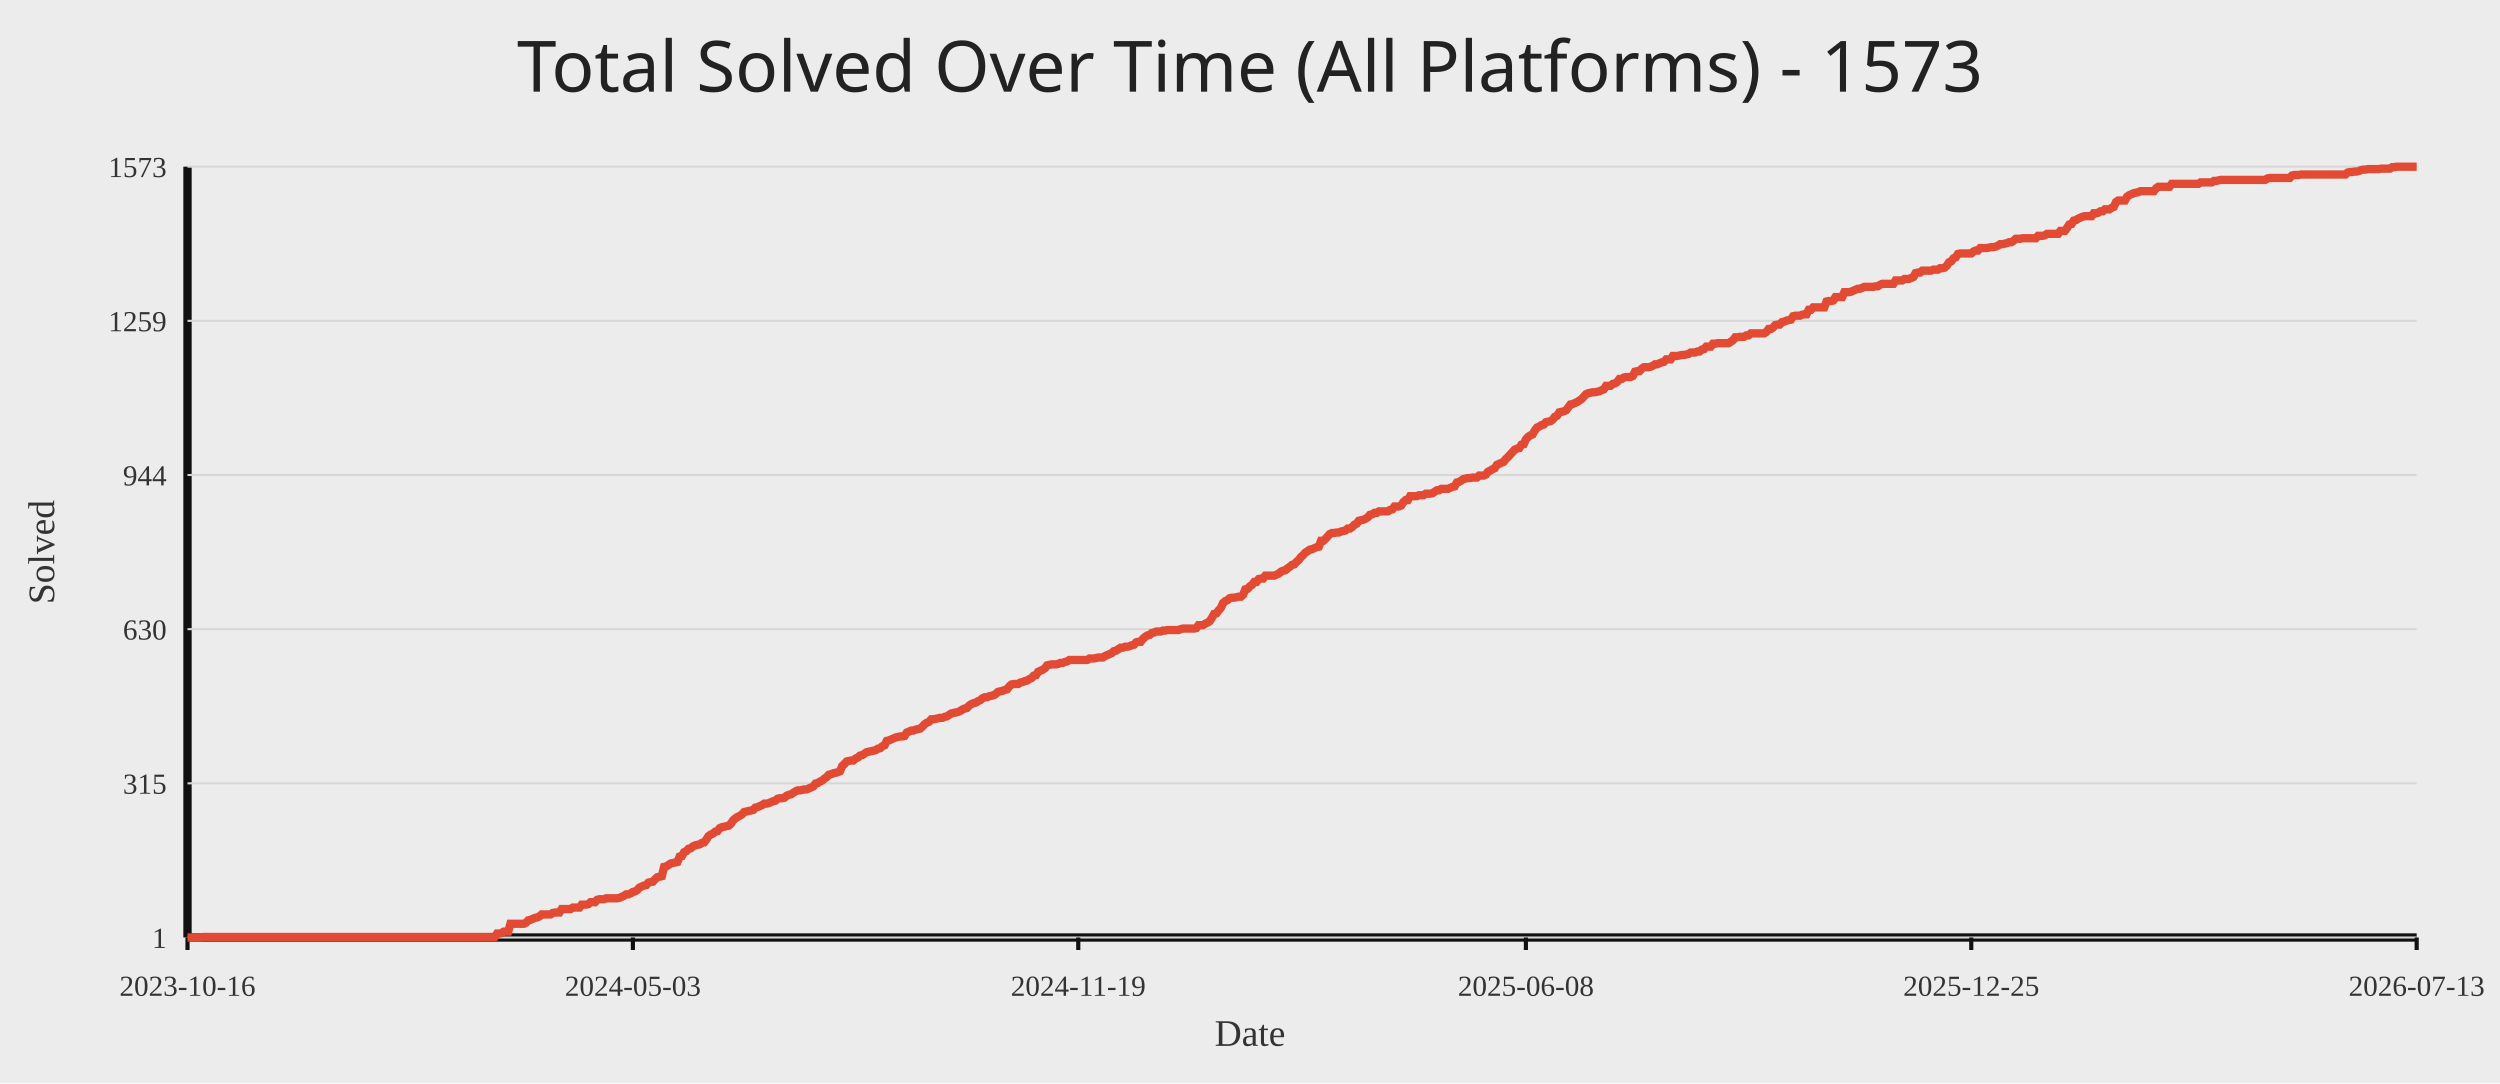
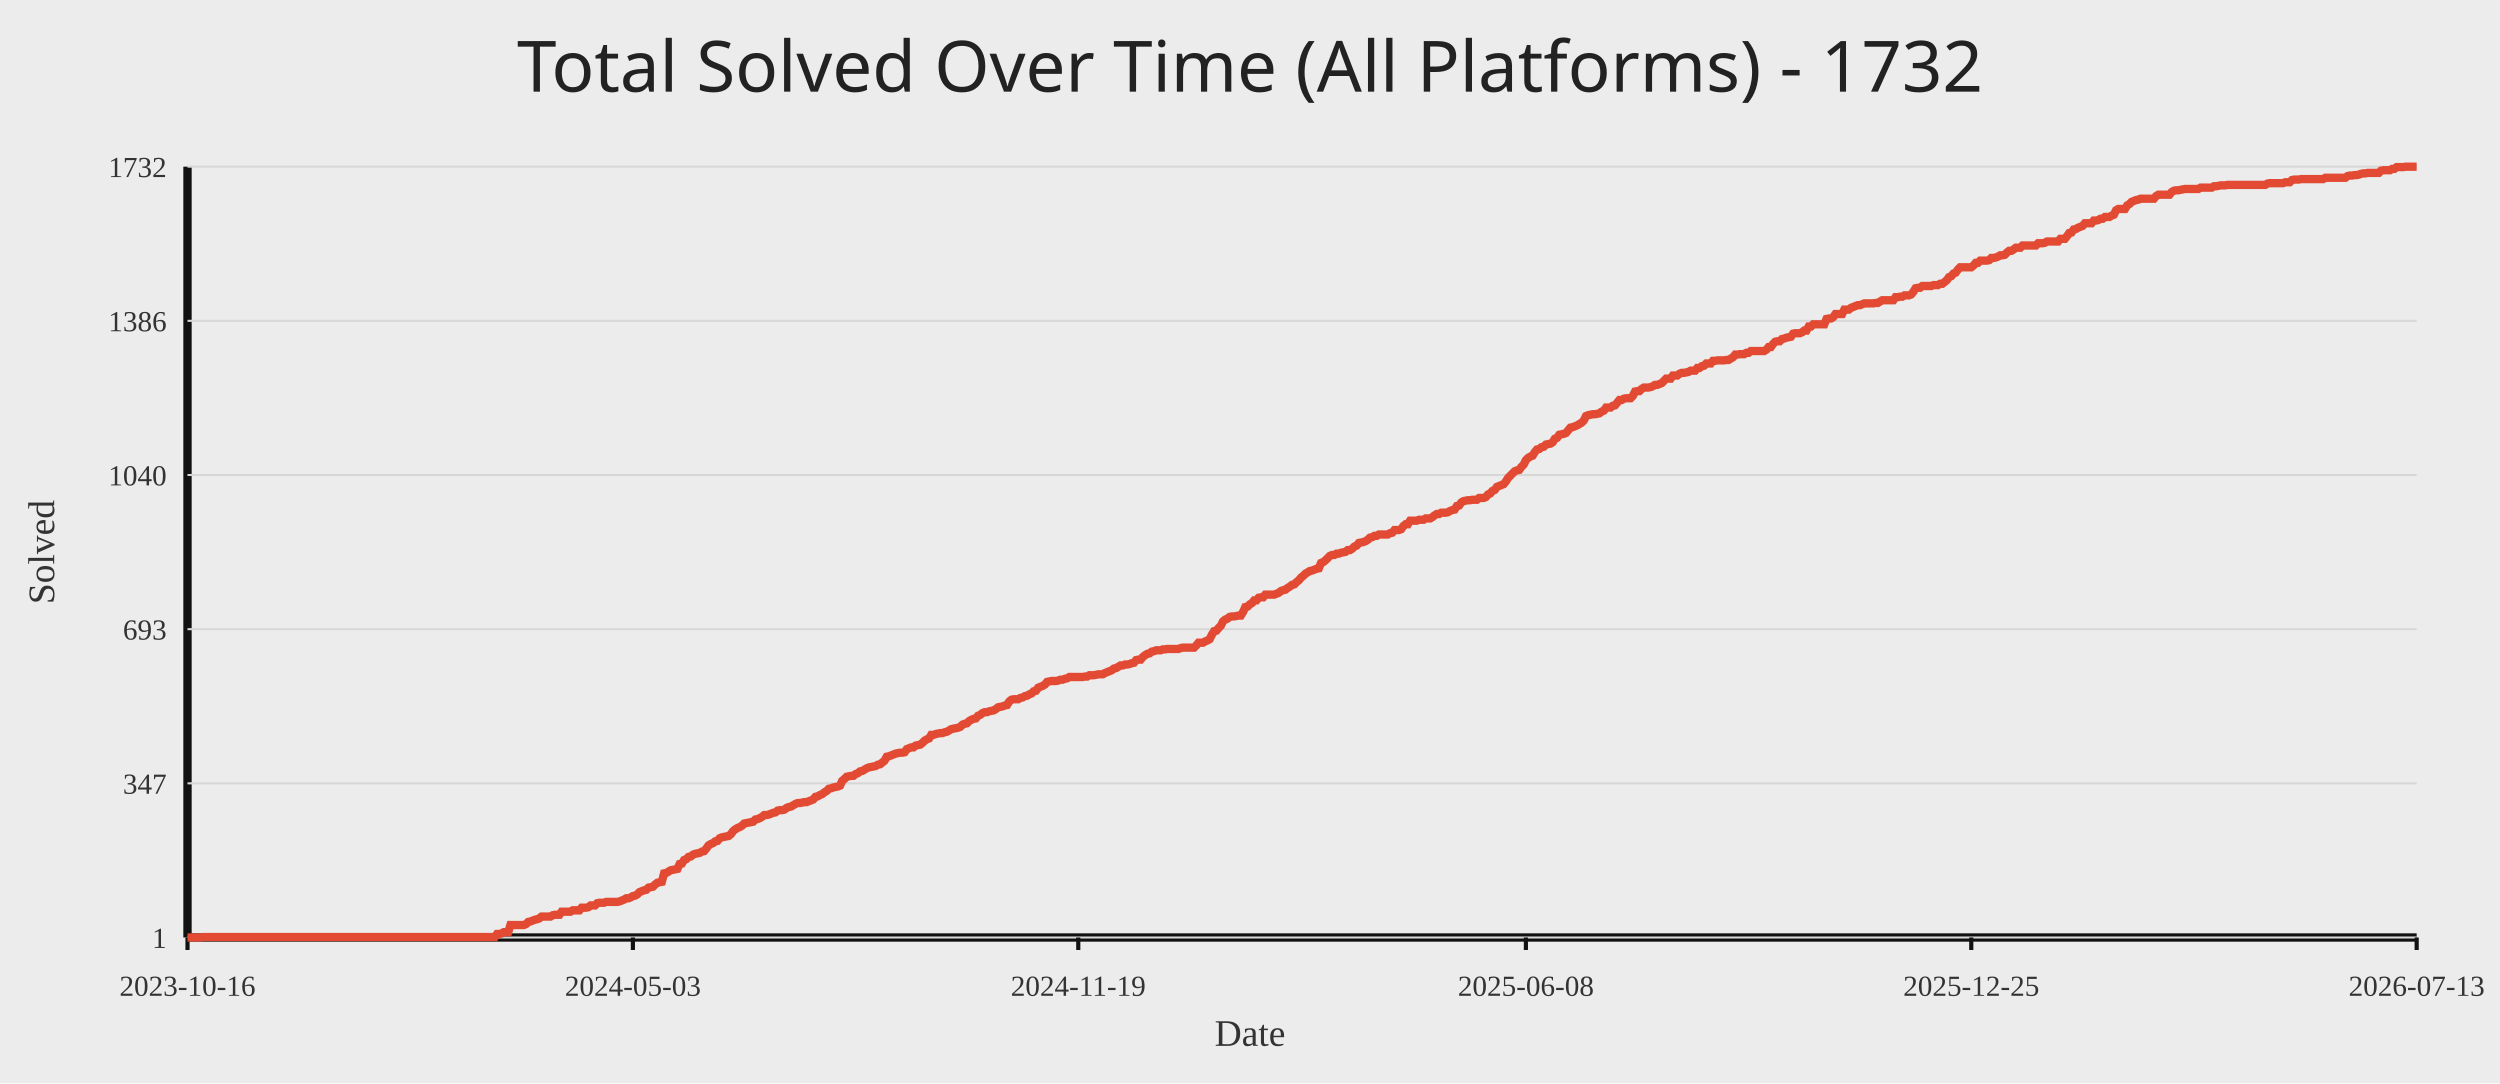
<svg xmlns="http://www.w3.org/2000/svg" width="1200" height="520">
  <rect width="100%" height="100%" fill="#ececec" />
-   <text x="50%" y="44" text-anchor="middle" fill="#222" font-size="34" font-family="Comic Sans MS, Segoe UI">Total Solved Over Time (All Platforms) - 1573</text>
+   <text x="50%" y="44" text-anchor="middle" fill="#222" font-size="34" font-family="Comic Sans MS, Segoe UI">Total Solved Over Time (All Platforms) - 1732</text>
  <line x1="90" y1="450" x2="1160" y2="450" stroke="#111" stroke-width="4" />
  <line x1="90" y1="80" x2="90" y2="450" stroke="#111" stroke-width="4" />
  <line x1="90" y1="450.00" x2="1160" y2="450.00" stroke="#d7d7d7" stroke-width="1" />
  <text x="80" y="455.00" text-anchor="end" fill="#333" font-size="14">1</text>
  <line x1="90" y1="376.00" x2="1160" y2="376.00" stroke="#d7d7d7" stroke-width="1" />
-   <text x="80" y="381.00" text-anchor="end" fill="#333" font-size="14">315</text>
+   <text x="80" y="381.00" text-anchor="end" fill="#333" font-size="14">347</text>
  <line x1="90" y1="302.00" x2="1160" y2="302.00" stroke="#d7d7d7" stroke-width="1" />
-   <text x="80" y="307.00" text-anchor="end" fill="#333" font-size="14">630</text>
+   <text x="80" y="307.00" text-anchor="end" fill="#333" font-size="14">693</text>
  <line x1="90" y1="228.00" x2="1160" y2="228.00" stroke="#d7d7d7" stroke-width="1" />
-   <text x="80" y="233.00" text-anchor="end" fill="#333" font-size="14">944</text>
+   <text x="80" y="233.00" text-anchor="end" fill="#333" font-size="14">1040</text>
  <line x1="90" y1="154.00" x2="1160" y2="154.00" stroke="#d7d7d7" stroke-width="1" />
-   <text x="80" y="159.00" text-anchor="end" fill="#333" font-size="14">1259</text>
+   <text x="80" y="159.00" text-anchor="end" fill="#333" font-size="14">1386</text>
  <line x1="90" y1="80.00" x2="1160" y2="80.00" stroke="#d7d7d7" stroke-width="1" />
-   <text x="80" y="85.00" text-anchor="end" fill="#333" font-size="14">1573</text>
+   <text x="80" y="85.00" text-anchor="end" fill="#333" font-size="14">1732</text>
  <line x1="90.00" y1="450" x2="90.00" y2="456" stroke="#111" stroke-width="2" />
  <text x="90.00" y="478" text-anchor="middle" fill="#333" font-size="14">2023-10-16</text>
  <line x1="303.79" y1="450" x2="303.79" y2="456" stroke="#111" stroke-width="2" />
  <text x="303.79" y="478" text-anchor="middle" fill="#333" font-size="14">2024-05-03</text>
  <line x1="517.57" y1="450" x2="517.57" y2="456" stroke="#111" stroke-width="2" />
  <text x="517.57" y="478" text-anchor="middle" fill="#333" font-size="14">2024-11-19</text>
  <line x1="732.43" y1="450" x2="732.43" y2="456" stroke="#111" stroke-width="2" />
  <text x="732.43" y="478" text-anchor="middle" fill="#333" font-size="14">2025-06-08</text>
  <line x1="946.21" y1="450" x2="946.21" y2="456" stroke="#111" stroke-width="2" />
  <text x="946.21" y="478" text-anchor="middle" fill="#333" font-size="14">2025-12-25</text>
  <line x1="1160.00" y1="450" x2="1160.00" y2="456" stroke="#111" stroke-width="2" />
  <text x="1160.00" y="478" text-anchor="middle" fill="#333" font-size="14">2026-07-13</text>
-   <polyline fill="none" stroke="#e24a33" stroke-width="4" points="90.00,450.00 91.07,450.00 92.14,450.00 93.21,450.00 94.28,450.00 95.34,450.00 96.41,450.00 97.48,449.76 98.55,449.76 99.62,449.76 100.69,449.76 101.76,449.76 102.83,449.76 103.90,449.76 104.97,449.76 106.03,449.76 107.10,449.76 108.17,449.76 109.24,449.76 110.31,449.76 111.38,449.76 112.45,449.76 113.52,449.76 114.59,449.76 115.65,449.76 116.72,449.76 117.79,449.76 118.86,449.76 119.93,449.76 121.00,449.76 122.07,449.76 123.14,449.76 124.21,449.76 125.27,449.76 126.34,449.76 127.41,449.76 128.48,449.76 129.55,449.76 130.62,449.76 131.69,449.76 132.76,449.76 133.83,449.76 134.90,449.76 135.96,449.76 137.03,449.76 138.10,449.76 139.17,449.76 140.24,449.76 141.31,449.76 142.38,449.76 143.45,449.76 144.52,449.76 145.58,449.76 146.65,449.76 147.72,449.76 148.79,449.76 149.86,449.76 150.93,449.76 152.00,449.76 153.07,449.76 154.14,449.76 155.20,449.76 156.27,449.76 157.34,449.76 158.41,449.76 159.48,449.76 160.55,449.76 161.62,449.76 162.69,449.76 163.76,449.76 164.83,449.76 165.89,449.76 166.96,449.76 168.03,449.76 169.10,449.76 170.17,449.76 171.24,449.76 172.31,449.76 173.38,449.76 174.45,449.76 175.51,449.76 176.58,449.76 177.65,449.76 178.72,449.76 179.79,449.76 180.86,449.76 181.93,449.76 183.00,449.76 184.07,449.76 185.13,449.76 186.20,449.76 187.27,449.76 188.34,449.76 189.41,449.76 190.48,449.76 191.55,449.76 192.62,449.76 193.69,449.76 194.76,449.76 195.82,449.76 196.89,449.76 197.96,449.76 199.03,449.76 200.10,449.76 201.17,449.76 202.24,449.76 203.31,449.76 204.38,449.76 205.44,449.76 206.51,449.76 207.58,449.76 208.65,449.76 209.72,449.76 210.79,449.76 211.86,449.76 212.93,449.76 214.00,449.76 215.06,449.76 216.13,449.76 217.20,449.76 218.27,449.76 219.34,449.76 220.41,449.76 221.48,449.76 222.55,449.76 223.62,449.76 224.69,449.76 225.75,449.76 226.82,449.76 227.89,449.76 228.96,449.76 230.03,449.76 231.10,449.76 232.17,449.76 233.24,449.76 234.31,449.76 235.37,449.76 236.44,449.76 237.51,449.76 238.58,448.12 239.65,448.12 240.72,447.88 241.79,447.18 242.86,447.18 243.93,447.18 245.00,443.41 246.06,443.41 247.13,443.41 248.20,443.41 249.27,443.41 250.34,443.41 251.41,443.41 252.48,442.94 253.55,441.76 254.62,441.53 255.68,441.06 256.75,440.59 257.82,440.35 258.89,439.88 259.96,438.94 261.03,438.94 262.10,438.94 263.17,438.94 264.24,438.94 265.30,438.23 266.37,438.00 267.44,438.00 268.51,438.00 269.58,436.35 270.65,436.35 271.72,436.35 272.79,436.35 273.86,436.35 274.93,435.64 275.99,435.64 277.06,435.64 278.13,435.64 279.20,434.23 280.27,434.23 281.34,434.23 282.41,433.99 283.48,433.05 284.55,433.05 285.61,433.05 286.68,431.88 287.75,431.64 288.82,431.64 289.89,431.64 290.96,431.17 292.03,431.17 293.10,431.17 294.17,431.17 295.23,431.17 296.30,431.17 297.37,430.94 298.44,430.46 299.51,429.99 300.58,429.29 301.65,429.29 302.72,428.82 303.79,428.11 304.86,427.88 305.92,427.17 306.99,425.99 308.06,425.52 309.13,425.05 310.20,424.82 311.27,423.64 312.34,423.40 313.41,423.17 314.48,421.99 315.54,421.05 316.61,420.81 317.68,420.58 318.75,416.11 319.82,415.87 320.89,415.17 321.96,414.46 323.03,414.22 324.10,413.99 325.16,413.75 326.23,411.16 327.30,410.93 328.37,409.05 329.44,408.58 330.51,407.40 331.58,407.16 332.65,406.22 333.72,405.75 334.79,405.52 335.85,405.28 336.92,404.57 337.99,404.34 339.06,402.93 340.13,401.28 341.20,400.57 342.27,400.10 343.34,399.16 344.41,398.92 345.47,397.51 346.54,397.04 347.61,396.81 348.68,396.57 349.75,396.34 350.82,395.39 351.89,393.75 352.96,392.81 354.03,392.10 355.09,391.63 356.16,390.92 357.23,389.75 358.30,389.51 359.37,389.27 360.44,389.04 361.51,388.80 362.58,387.63 363.65,387.39 364.72,386.92 365.78,386.45 366.85,385.74 367.92,385.74 368.99,385.51 370.06,385.04 371.13,384.57 372.20,384.33 373.27,383.39 374.34,383.16 375.40,383.16 376.47,382.92 377.54,381.98 378.61,381.51 379.68,381.27 380.75,380.57 381.82,379.86 382.89,379.39 383.96,379.39 385.02,379.15 386.09,378.92 387.16,378.92 388.23,378.45 389.30,377.98 390.37,377.51 391.44,376.09 392.51,375.86 393.58,375.15 394.65,374.68 395.71,373.74 396.78,373.03 397.85,371.86 398.92,371.62 399.99,371.15 401.06,370.92 402.13,370.68 403.20,370.21 404.27,367.62 405.33,366.68 406.40,365.50 407.47,365.27 408.54,365.03 409.61,365.03 410.68,364.09 411.75,363.62 412.82,362.68 413.89,362.44 414.96,361.74 416.02,361.03 417.09,360.80 418.16,360.56 419.23,360.32 420.30,360.09 421.37,359.38 422.44,359.15 423.51,358.21 424.58,357.74 425.64,355.62 426.71,355.38 427.78,354.91 428.85,354.44 429.92,353.97 430.99,353.73 432.06,353.50 433.13,353.50 434.20,353.26 435.26,351.62 436.33,351.15 437.40,350.67 438.47,350.67 439.54,350.20 440.61,349.97 441.68,349.73 442.75,348.79 443.82,347.61 444.89,346.91 445.95,346.44 447.02,345.26 448.09,345.26 449.16,345.03 450.23,344.79 451.30,344.55 452.37,344.55 453.44,344.08 454.51,343.85 455.57,343.14 456.64,342.44 457.71,342.20 458.78,341.97 459.85,341.73 460.92,341.26 461.99,340.55 463.06,340.08 464.13,339.85 465.19,338.67 466.26,337.96 467.33,337.49 468.40,337.26 469.47,336.55 470.54,336.08 471.61,335.14 472.68,334.67 473.75,334.67 474.82,334.20 475.88,333.96 476.95,333.73 478.02,333.02 479.09,332.08 480.16,331.84 481.23,331.61 482.30,331.14 483.37,330.90 484.44,329.49 485.50,328.55 486.57,328.31 487.64,328.31 488.71,328.31 489.78,327.61 490.85,327.37 491.92,326.90 492.99,326.67 494.06,325.96 495.12,325.49 496.19,324.31 497.26,324.08 498.33,322.43 499.40,321.96 500.47,321.49 501.54,320.78 502.61,319.37 503.68,319.13 504.75,318.90 505.81,318.90 506.88,318.90 507.95,318.66 509.02,318.19 510.09,318.19 511.16,317.72 512.23,317.49 513.30,316.78 514.37,316.78 515.43,316.78 516.50,316.78 517.57,316.78 518.64,316.78 519.71,316.78 520.78,316.78 521.85,316.78 522.92,316.08 523.99,316.08 525.05,316.08 526.12,315.84 527.19,315.60 528.26,315.60 529.33,315.60 530.40,314.90 531.47,314.43 532.54,313.96 533.61,313.49 534.68,312.54 535.74,312.31 536.81,311.60 537.88,310.90 538.95,310.90 540.02,310.43 541.09,310.43 542.16,310.19 543.23,309.72 544.30,309.48 545.36,308.31 546.43,308.07 547.50,308.07 548.57,306.66 549.64,305.72 550.71,305.01 551.78,304.78 552.85,303.84 553.92,303.60 554.99,303.13 556.05,303.13 557.12,303.13 558.19,302.66 559.26,302.66 560.33,302.42 561.40,302.42 562.47,302.42 563.54,302.42 564.61,302.42 565.67,302.42 566.74,301.95 567.81,301.72 568.88,301.72 569.95,301.72 571.02,301.72 572.09,301.72 573.16,301.72 574.23,301.48 575.29,300.07 576.36,300.07 577.43,300.07 578.50,299.36 579.57,298.89 580.64,298.19 581.71,296.54 582.78,294.66 583.85,294.42 584.92,293.01 585.98,291.83 587.05,289.48 588.12,288.54 589.19,288.07 590.26,287.12 591.33,286.89 592.40,286.89 593.47,286.65 594.54,286.42 595.60,286.42 596.67,285.48 597.74,282.89 598.81,282.65 599.88,281.48 600.95,280.77 602.02,279.36 603.09,279.36 604.16,277.95 605.22,277.71 606.29,277.71 607.36,276.30 608.43,276.30 609.50,276.30 610.57,276.30 611.64,276.30 612.71,275.83 613.78,275.36 614.85,274.41 615.91,273.94 616.98,273.71 618.05,272.77 619.12,272.06 620.19,271.12 621.26,270.88 622.33,269.71 623.40,268.77 624.47,267.35 625.53,266.41 626.60,265.24 627.67,264.53 628.74,263.82 629.81,263.59 630.88,263.12 631.95,262.65 633.02,262.41 634.09,259.59 635.15,259.59 636.22,258.65 637.29,257.47 638.36,256.29 639.43,255.82 640.50,255.82 641.57,255.59 642.64,255.59 643.71,255.11 644.78,254.88 645.84,254.64 646.91,253.70 647.98,253.70 649.05,253.00 650.12,251.82 651.19,251.35 652.26,249.94 653.33,249.70 654.40,249.47 655.46,248.99 656.53,248.29 657.60,247.11 658.67,246.88 659.74,246.17 660.81,246.17 661.88,245.46 662.95,245.46 664.02,245.46 665.08,245.46 666.15,245.46 667.22,244.76 668.29,244.52 669.36,243.11 670.43,243.11 671.50,243.11 672.57,242.64 673.64,240.99 674.71,240.05 675.77,240.05 676.84,238.17 677.91,238.17 678.98,238.17 680.05,238.17 681.12,237.70 682.19,237.70 683.26,237.70 684.33,236.99 685.39,236.99 686.46,236.99 687.53,236.76 688.60,236.05 689.67,235.34 690.74,235.34 691.81,234.64 692.88,234.64 693.95,234.64 695.01,234.64 696.08,234.17 697.15,233.70 698.22,233.46 699.29,231.58 700.36,231.34 701.43,230.64 702.50,229.93 703.57,229.69 704.64,229.46 705.70,229.46 706.77,229.22 707.84,229.22 708.91,229.22 709.98,228.28 711.05,228.28 712.12,228.28 713.19,227.81 714.26,226.40 715.32,225.93 716.39,225.22 717.46,224.75 718.53,223.10 719.60,222.63 720.67,222.16 721.74,221.69 722.81,220.28 723.88,219.34 724.95,218.16 726.01,216.98 727.08,215.81 728.15,215.34 729.22,215.10 730.29,213.45 731.36,213.22 732.43,210.87 733.50,209.69 734.57,208.98 735.63,208.51 736.70,206.63 737.77,205.22 738.84,204.75 739.91,204.04 740.98,203.80 742.05,202.63 743.12,202.39 744.19,202.16 745.25,201.45 746.32,200.04 747.39,199.57 748.46,197.92 749.53,197.68 750.60,197.45 751.67,196.98 752.74,195.57 753.81,194.15 754.88,193.92 755.94,193.45 757.01,192.98 758.08,192.27 759.15,191.56 760.22,190.39 761.29,189.21 762.36,188.74 763.43,188.51 764.50,188.27 765.56,188.27 766.63,188.03 767.70,187.80 768.77,187.33 769.84,186.86 770.91,185.21 771.98,185.21 773.05,185.21 774.12,184.27 775.18,184.03 776.25,183.33 777.32,181.91 778.39,181.91 779.46,181.21 780.53,180.97 781.60,180.97 782.67,180.97 783.74,180.50 784.81,178.38 785.87,178.15 786.94,178.15 788.01,176.97 789.08,176.27 790.15,176.27 791.22,176.27 792.29,176.03 793.36,175.56 794.43,174.85 795.49,174.85 796.56,174.38 797.63,173.91 798.70,173.68 799.77,172.50 800.84,172.50 801.91,172.50 802.98,170.85 804.05,170.85 805.11,170.85 806.18,170.62 807.25,170.38 808.32,170.38 809.39,170.15 810.46,169.91 811.53,169.20 812.60,169.20 813.67,169.20 814.74,168.73 815.80,168.73 816.87,167.79 817.94,167.56 819.01,166.38 820.08,166.38 821.15,166.38 822.22,164.97 823.29,164.97 824.36,164.73 825.42,164.73 826.49,164.73 827.56,164.73 828.63,164.73 829.70,164.73 830.77,164.03 831.84,163.32 832.91,161.91 833.98,161.91 835.04,161.67 836.11,161.67 837.18,161.67 838.25,160.97 839.32,160.97 840.39,160.03 841.46,160.03 842.53,160.03 843.60,160.03 844.67,160.03 845.73,160.03 846.80,160.03 847.87,159.32 848.94,157.91 850.01,157.91 851.08,157.20 852.15,156.02 853.22,155.79 854.29,155.79 855.35,154.61 856.42,154.38 857.49,153.91 858.56,153.67 859.63,153.44 860.70,151.79 861.77,151.55 862.84,151.55 863.91,151.55 864.98,151.08 866.04,150.85 867.11,150.85 868.18,148.73 869.25,148.73 870.32,147.55 871.39,147.55 872.46,147.55 873.53,147.55 874.60,147.55 875.66,147.55 876.73,144.73 877.80,144.49 878.87,144.49 879.94,144.26 881.01,142.61 882.08,142.61 883.15,142.61 884.22,142.61 885.28,140.25 886.35,140.25 887.42,140.25 888.49,140.02 889.56,139.55 890.63,139.08 891.70,138.61 892.77,138.61 893.84,138.14 894.91,137.67 895.97,137.67 897.04,137.67 898.11,137.67 899.18,137.67 900.25,137.43 901.32,137.43 902.39,136.72 903.46,136.25 904.53,136.25 905.59,136.25 906.66,136.25 907.73,136.25 908.80,136.25 909.87,134.61 910.94,134.61 912.01,134.61 913.08,134.61 914.15,133.90 915.21,133.90 916.28,133.90 917.35,133.43 918.42,132.96 919.49,131.08 920.56,130.84 921.63,130.84 922.70,129.90 923.77,129.90 924.84,129.90 925.90,129.90 926.97,129.90 928.04,129.43 929.11,129.43 930.18,129.43 931.25,128.72 932.32,128.72 933.39,128.49 934.46,127.54 935.52,125.90 936.59,125.43 937.66,124.01 938.73,123.54 939.80,121.90 940.87,121.66 941.94,121.66 943.01,121.66 944.08,121.66 945.14,121.66 946.21,121.66 947.28,120.72 948.35,120.25 949.42,120.25 950.49,119.07 951.56,119.07 952.63,119.07 953.70,119.07 954.77,118.84 955.83,118.60 956.90,118.60 957.97,118.37 959.04,117.89 960.11,117.19 961.18,117.19 962.25,116.95 963.32,116.72 964.39,116.25 965.45,116.25 966.52,115.54 967.59,114.60 968.66,114.60 969.73,114.60 970.80,114.36 971.87,114.36 972.94,114.36 974.01,114.36 975.07,114.36 976.14,114.36 977.21,114.36 978.28,113.19 979.35,113.19 980.42,113.19 981.49,112.95 982.56,112.25 983.63,112.25 984.70,112.25 985.76,112.25 986.83,112.25 987.90,112.25 988.97,110.83 990.04,110.83 991.11,110.83 992.18,109.42 993.25,107.77 994.32,107.54 995.38,105.89 996.45,105.66 997.52,104.95 998.59,104.48 999.66,104.01 1000.73,103.77 1001.80,103.77 1002.87,103.77 1003.94,103.77 1005.00,102.36 1006.07,102.36 1007.14,102.12 1008.21,101.42 1009.28,101.42 1010.35,100.48 1011.42,100.48 1012.49,100.48 1013.56,99.77 1014.63,99.30 1015.69,96.95 1016.76,96.24 1017.83,96.24 1018.90,96.24 1019.97,96.24 1021.04,94.36 1022.11,93.65 1023.18,93.18 1024.25,92.71 1025.31,92.47 1026.38,92.24 1027.45,91.77 1028.52,91.77 1029.59,91.77 1030.66,91.77 1031.73,91.77 1032.80,91.77 1033.87,91.77 1034.94,90.36 1036.00,89.65 1037.07,89.65 1038.14,89.65 1039.21,89.65 1040.28,89.65 1041.35,89.65 1042.42,88.24 1043.49,88.24 1044.56,88.24 1045.62,88.24 1046.69,88.24 1047.76,88.24 1048.83,88.24 1049.90,88.24 1050.97,88.24 1052.04,88.24 1053.11,88.24 1054.18,88.24 1055.24,88.24 1056.31,87.53 1057.38,87.53 1058.45,87.53 1059.52,87.53 1060.59,87.53 1061.66,87.53 1062.73,86.83 1063.80,86.83 1064.87,86.59 1065.93,86.35 1067.00,86.35 1068.07,86.35 1069.14,86.35 1070.21,86.35 1071.28,86.35 1072.35,86.35 1073.42,86.35 1074.49,86.35 1075.55,86.35 1076.62,86.35 1077.69,86.35 1078.76,86.35 1079.83,86.35 1080.90,86.35 1081.97,86.35 1083.04,86.35 1084.11,86.35 1085.17,86.35 1086.24,86.35 1087.31,86.35 1088.38,85.65 1089.45,85.41 1090.52,85.41 1091.59,85.41 1092.66,85.41 1093.73,85.41 1094.80,85.41 1095.86,85.41 1096.93,85.41 1098.00,85.41 1099.07,85.41 1100.14,84.24 1101.21,84.00 1102.28,84.00 1103.35,84.00 1104.42,83.77 1105.48,83.77 1106.55,83.77 1107.62,83.77 1108.69,83.77 1109.76,83.77 1110.83,83.77 1111.90,83.77 1112.97,83.77 1114.04,83.77 1115.10,83.77 1116.17,83.77 1117.24,83.77 1118.31,83.77 1119.38,83.77 1120.45,83.77 1121.52,83.77 1122.59,83.77 1123.66,83.77 1124.73,83.77 1125.79,83.77 1126.86,82.82 1127.93,82.59 1129.00,82.59 1130.07,82.35 1131.14,82.35 1132.21,82.12 1133.28,81.65 1134.35,81.41 1135.41,81.41 1136.48,81.18 1137.55,81.18 1138.62,81.18 1139.69,81.18 1140.76,81.18 1141.83,81.18 1142.90,80.94 1143.97,80.94 1145.03,80.94 1146.10,80.94 1147.17,80.94 1148.24,80.24 1149.31,80.24 1150.38,80.00 1151.45,80.00 1152.52,80.00 1153.59,80.00 1154.66,80.00 1155.72,80.00 1156.79,80.00 1157.86,80.00 1158.93,80.00 1160.00,80.00" />
+   <polyline fill="none" stroke="#e24a33" stroke-width="4" points="90.00,450.00 91.07,450.00 92.14,450.00 93.21,450.00 94.28,450.00 95.34,450.00 96.41,450.00 97.48,449.79 98.55,449.79 99.62,449.79 100.69,449.79 101.76,449.79 102.83,449.79 103.90,449.79 104.97,449.79 106.03,449.79 107.10,449.79 108.17,449.79 109.24,449.79 110.31,449.79 111.38,449.79 112.45,449.79 113.52,449.79 114.59,449.79 115.65,449.79 116.72,449.79 117.79,449.79 118.86,449.79 119.93,449.79 121.00,449.79 122.07,449.79 123.14,449.79 124.21,449.79 125.27,449.79 126.34,449.79 127.41,449.79 128.48,449.79 129.55,449.79 130.62,449.79 131.69,449.79 132.76,449.79 133.83,449.79 134.90,449.79 135.96,449.79 137.03,449.79 138.10,449.79 139.17,449.79 140.24,449.79 141.31,449.79 142.38,449.79 143.45,449.79 144.52,449.79 145.58,449.79 146.65,449.79 147.72,449.79 148.79,449.79 149.86,449.79 150.93,449.79 152.00,449.79 153.07,449.79 154.14,449.79 155.20,449.79 156.27,449.79 157.34,449.79 158.41,449.79 159.48,449.79 160.55,449.79 161.62,449.79 162.69,449.79 163.76,449.79 164.83,449.79 165.89,449.79 166.96,449.79 168.03,449.79 169.10,449.79 170.17,449.79 171.24,449.79 172.31,449.79 173.38,449.79 174.45,449.79 175.51,449.79 176.58,449.79 177.65,449.79 178.72,449.79 179.79,449.79 180.86,449.79 181.93,449.79 183.00,449.79 184.07,449.79 185.13,449.79 186.20,449.79 187.27,449.79 188.34,449.79 189.41,449.79 190.48,449.79 191.55,449.79 192.62,449.79 193.69,449.79 194.76,449.79 195.82,449.79 196.89,449.79 197.96,449.79 199.03,449.79 200.10,449.79 201.17,449.79 202.24,449.79 203.31,449.79 204.38,449.79 205.44,449.79 206.51,449.79 207.58,449.79 208.65,449.79 209.72,449.79 210.79,449.79 211.86,449.79 212.93,449.79 214.00,449.79 215.06,449.79 216.13,449.79 217.20,449.79 218.27,449.79 219.34,449.79 220.41,449.79 221.48,449.79 222.55,449.79 223.62,449.79 224.69,449.79 225.75,449.79 226.82,449.79 227.89,449.79 228.96,449.79 230.03,449.79 231.10,449.79 232.17,449.79 233.24,449.79 234.31,449.79 235.37,449.79 236.44,449.79 237.51,449.79 238.58,448.29 239.65,448.29 240.72,448.08 241.79,447.44 242.86,447.44 243.93,447.44 245.00,444.02 246.06,444.02 247.13,444.02 248.20,444.02 249.27,444.02 250.34,444.02 251.41,444.02 252.48,443.59 253.55,442.52 254.62,442.31 255.68,441.88 256.75,441.45 257.82,441.24 258.89,440.81 259.96,439.95 261.03,439.95 262.10,439.95 263.17,439.95 264.24,439.95 265.30,439.31 266.37,439.10 267.44,439.10 268.51,439.10 269.58,437.60 270.65,437.60 271.72,437.60 272.79,437.60 273.86,437.60 274.93,436.96 275.99,436.96 277.06,436.96 278.13,436.96 279.20,435.68 280.27,435.68 281.34,435.68 282.41,435.47 283.48,434.61 284.55,434.61 285.61,434.61 286.68,433.54 287.75,433.33 288.82,433.33 289.89,433.33 290.96,432.90 292.03,432.90 293.10,432.90 294.17,432.90 295.23,432.90 296.30,432.90 297.37,432.69 298.44,432.26 299.51,431.83 300.58,431.19 301.65,431.19 302.72,430.76 303.79,430.12 304.86,429.91 305.92,429.27 306.99,428.20 308.06,427.77 309.13,427.34 310.20,427.13 311.27,426.06 312.34,425.85 313.41,425.63 314.48,424.56 315.54,423.71 316.61,423.50 317.68,423.28 318.75,419.22 319.82,419.01 320.89,418.37 321.96,417.72 323.03,417.51 324.10,417.30 325.16,417.08 326.23,414.73 327.30,414.52 328.37,412.81 329.44,412.38 330.51,411.31 331.58,411.10 332.65,410.24 333.72,409.82 334.79,409.60 335.85,409.39 336.92,408.75 337.99,408.53 339.06,407.25 340.13,405.75 341.20,405.11 342.27,404.69 343.34,403.83 344.41,403.62 345.47,402.33 346.54,401.91 347.61,401.69 348.68,401.48 349.75,401.27 350.82,400.41 351.89,398.91 352.96,398.06 354.03,397.42 355.09,396.99 356.16,396.35 357.23,395.28 358.30,395.07 359.37,394.85 360.44,394.64 361.51,394.43 362.58,393.36 363.65,393.14 364.72,392.72 365.78,392.07 366.85,391.22 367.92,391.22 368.99,391.01 370.06,390.58 371.13,390.15 372.20,389.94 373.27,389.08 374.34,388.87 375.40,388.87 376.47,388.65 377.54,387.80 378.61,387.37 379.68,387.16 380.75,386.52 381.82,385.88 382.89,385.45 383.96,385.45 385.02,385.23 386.09,385.02 387.16,385.02 388.23,384.59 389.30,384.17 390.37,383.74 391.44,382.46 392.51,382.24 393.58,381.60 394.65,381.17 395.71,380.32 396.78,379.68 397.85,378.61 398.92,378.39 399.99,377.97 401.06,377.75 402.13,377.54 403.20,377.11 404.27,374.76 405.33,373.91 406.40,372.84 407.47,372.62 408.54,372.41 409.61,372.41 410.68,371.55 411.75,371.13 412.82,370.27 413.89,370.06 414.96,369.42 416.02,368.78 417.09,368.35 418.16,368.13 419.23,367.92 420.30,367.71 421.37,367.07 422.44,366.85 423.51,366.00 424.58,365.14 425.64,363.22 426.71,363.00 427.78,362.58 428.85,362.15 429.92,361.72 430.99,361.51 432.06,361.29 433.13,361.29 434.20,361.08 435.26,359.58 436.33,359.16 437.40,358.73 438.47,358.73 439.54,357.87 440.61,357.66 441.68,357.45 442.75,356.59 443.82,355.52 444.89,354.88 445.95,354.45 447.02,352.74 448.09,352.74 449.16,352.32 450.23,352.10 451.30,351.89 452.37,351.89 453.44,351.46 454.51,351.25 455.57,350.61 456.64,349.97 457.71,349.75 458.78,349.54 459.85,349.32 460.92,348.90 461.99,347.83 463.06,347.40 464.13,347.19 465.19,346.12 466.26,345.48 467.33,345.05 468.40,344.84 469.47,343.55 470.54,343.13 471.61,342.27 472.68,341.84 473.75,341.84 474.82,341.42 475.88,341.20 476.95,340.99 478.02,340.35 479.09,339.49 480.16,339.28 481.23,339.06 482.30,338.64 483.37,338.42 484.44,336.71 485.50,335.86 486.57,335.64 487.64,335.64 488.71,335.64 489.78,335.00 490.85,334.79 491.92,334.15 492.99,333.93 494.06,333.29 495.12,332.87 496.19,331.80 497.26,331.58 498.33,330.09 499.40,329.66 500.47,329.23 501.54,328.59 502.61,327.31 503.68,327.09 504.75,326.88 505.81,326.88 506.88,326.88 507.95,326.67 509.02,326.24 510.09,326.24 511.16,325.81 512.23,325.60 513.30,324.96 514.37,324.96 515.43,324.96 516.50,324.96 517.57,324.96 518.64,324.96 519.71,324.96 520.78,324.74 521.85,324.74 522.92,324.10 523.99,324.10 525.05,324.10 526.12,323.89 527.19,323.67 528.26,323.67 529.33,323.67 530.40,323.03 531.47,322.61 532.54,322.18 533.61,321.75 534.68,320.90 535.74,320.68 536.81,320.04 537.88,319.40 538.95,319.40 540.02,318.97 541.09,318.97 542.16,318.76 543.23,318.33 544.30,318.12 545.36,316.83 546.43,316.62 547.50,316.62 548.57,315.34 549.64,314.48 550.71,313.84 551.78,313.63 552.85,312.77 553.92,312.56 554.99,312.13 556.05,312.13 557.12,312.13 558.19,311.70 559.26,311.70 560.33,311.49 561.40,311.49 562.47,311.49 563.54,311.49 564.61,311.49 565.67,311.49 566.74,311.06 567.81,310.85 568.88,310.85 569.95,310.85 571.02,310.85 572.09,310.85 573.16,310.85 574.23,309.78 575.29,308.50 576.36,308.50 577.43,308.50 578.50,307.86 579.57,307.43 580.64,306.79 581.71,304.65 582.78,302.94 583.85,302.73 584.92,301.44 585.98,300.38 587.05,298.24 588.12,297.38 589.19,296.96 590.26,296.10 591.33,295.89 592.40,295.89 593.47,295.67 594.54,295.46 595.60,295.46 596.67,293.75 597.74,291.40 598.81,291.18 599.88,290.12 600.95,289.47 602.02,288.19 603.09,288.19 604.16,286.91 605.22,286.70 606.29,286.70 607.36,285.41 608.43,285.41 609.50,285.41 610.57,285.41 611.64,285.41 612.71,284.99 613.78,284.56 614.85,283.70 615.91,283.28 616.98,283.06 618.05,282.21 619.12,281.57 620.19,280.71 621.26,280.50 622.33,279.43 623.40,278.57 624.47,277.29 625.53,276.44 626.60,275.37 627.67,274.73 628.74,274.08 629.81,273.87 630.88,273.44 631.95,273.02 633.02,272.80 634.09,270.24 635.15,269.81 636.22,268.95 637.29,267.89 638.36,266.82 639.43,266.39 640.50,266.39 641.57,265.75 642.64,265.75 643.71,265.32 644.78,265.11 645.84,264.89 646.91,264.04 647.98,264.04 649.05,263.40 650.12,262.33 651.19,261.90 652.26,260.62 653.33,260.40 654.40,260.19 655.46,259.76 656.53,259.12 657.60,258.05 658.67,257.84 659.74,257.20 660.81,257.20 661.88,256.56 662.95,256.56 664.02,256.56 665.08,256.56 666.15,256.56 667.22,255.92 668.29,255.70 669.36,254.42 670.43,254.42 671.50,254.42 672.57,253.99 673.64,252.50 674.71,251.64 675.77,251.64 676.84,249.93 677.91,249.93 678.98,249.93 680.05,249.93 681.12,249.50 682.19,249.50 683.26,249.50 684.33,248.86 685.39,248.86 686.46,248.86 687.53,248.22 688.60,247.37 689.67,246.72 690.74,246.72 691.81,246.08 692.88,246.08 693.95,246.08 695.01,245.87 696.08,245.23 697.15,244.80 698.22,244.59 699.29,242.88 700.36,242.66 701.43,241.17 702.50,240.53 703.57,240.31 704.64,240.10 705.70,240.10 706.77,239.88 707.84,239.88 708.91,239.88 709.98,239.03 711.05,239.03 712.12,239.03 713.19,238.60 714.26,237.32 715.32,236.89 716.39,235.61 717.46,235.18 718.53,233.69 719.60,233.26 720.67,232.83 721.74,232.40 722.81,231.12 723.88,229.41 724.95,228.34 726.01,227.27 727.08,226.20 728.15,225.78 729.22,225.56 730.29,224.07 731.36,223.00 732.43,220.86 733.50,219.79 734.57,219.15 735.63,218.72 736.70,217.01 737.77,215.73 738.84,215.52 739.91,214.66 740.98,214.45 742.05,213.38 743.12,213.17 744.19,212.95 745.25,212.31 746.32,210.60 747.39,210.17 748.46,208.68 749.53,208.46 750.60,208.25 751.67,207.82 752.74,206.54 753.81,205.26 754.88,205.04 755.94,204.62 757.01,204.19 758.08,203.55 759.15,202.91 760.22,201.84 761.29,199.70 762.36,199.27 763.43,199.06 764.50,198.84 765.56,198.84 766.63,198.63 767.70,198.42 768.77,197.56 769.84,197.13 770.91,195.64 771.98,195.64 773.05,195.64 774.12,194.78 775.18,194.57 776.25,193.29 777.32,192.00 778.39,192.00 779.46,191.36 780.53,191.15 781.60,191.15 782.67,191.15 783.74,190.08 784.81,187.94 785.87,187.73 786.94,187.73 788.01,186.66 789.08,186.02 790.15,186.02 791.22,186.02 792.29,185.81 793.36,185.38 794.43,184.74 795.49,184.74 796.56,184.31 797.63,183.88 798.70,182.81 799.77,181.74 800.84,181.74 801.91,181.74 802.98,180.25 804.05,180.25 805.11,180.25 806.18,179.39 807.25,178.97 808.32,178.97 809.39,178.75 810.46,178.54 811.53,177.90 812.60,177.90 813.67,177.90 814.74,176.61 815.80,176.61 816.87,175.76 817.94,175.55 819.01,174.48 820.08,174.48 821.15,174.48 822.22,173.19 823.29,173.19 824.36,172.98 825.42,172.98 826.49,172.98 827.56,172.98 828.63,172.77 829.70,172.77 830.77,172.13 831.84,171.48 832.91,170.20 833.98,170.20 835.04,169.99 836.11,169.99 837.18,169.99 838.25,169.35 839.32,169.35 840.39,168.49 841.46,168.49 842.53,168.49 843.60,168.49 844.67,168.49 845.73,168.49 846.80,168.49 847.87,167.85 848.94,166.57 850.01,166.57 851.08,165.07 852.15,164.00 853.22,163.79 854.29,163.79 855.35,162.72 856.42,162.51 857.49,162.08 858.56,161.87 859.63,161.65 860.70,160.16 861.77,159.94 862.84,159.94 863.91,159.94 864.98,159.51 866.04,158.66 867.11,158.66 868.18,156.74 869.25,156.74 870.32,155.67 871.39,155.67 872.46,155.67 873.53,155.67 874.60,155.67 875.66,155.67 876.73,153.10 877.80,152.89 878.87,152.89 879.94,152.25 881.01,150.75 882.08,150.75 883.15,150.75 884.22,150.75 885.28,148.61 886.35,148.61 887.42,148.61 888.49,147.76 889.56,147.33 890.63,146.90 891.70,146.48 892.77,146.48 893.84,146.05 894.91,145.62 895.97,145.62 897.04,145.62 898.11,145.62 899.18,145.62 900.25,145.41 901.32,145.41 902.39,144.77 903.46,144.12 904.53,144.12 905.59,144.12 906.66,144.12 907.73,144.12 908.80,144.12 909.87,142.63 910.94,142.63 912.01,142.41 913.08,142.41 914.15,141.77 915.21,141.77 916.28,141.77 917.35,141.35 918.42,140.06 919.49,138.35 920.56,138.14 921.63,138.14 922.70,137.28 923.77,137.28 924.84,137.28 925.90,137.28 926.97,137.28 928.04,136.86 929.11,136.86 930.18,136.86 931.25,136.22 932.32,136.22 933.39,135.36 934.46,134.51 935.52,133.01 936.59,132.58 937.66,131.30 938.73,130.87 939.80,129.38 940.87,128.31 941.94,128.31 943.01,128.31 944.08,128.31 945.14,128.31 946.21,128.31 947.28,127.45 948.35,126.17 949.42,126.17 950.49,125.10 951.56,125.10 952.63,125.10 953.70,125.10 954.77,124.89 955.83,123.82 956.90,123.82 957.97,123.60 959.04,123.18 960.11,122.54 961.18,122.54 962.25,122.32 963.32,121.25 964.39,120.40 965.45,120.40 966.52,119.76 967.59,118.90 968.66,118.90 969.73,118.90 970.80,117.83 971.87,117.83 972.94,117.83 974.01,117.83 975.07,117.83 976.14,117.83 977.21,117.83 978.28,116.76 979.35,116.76 980.42,116.76 981.49,116.55 982.56,115.91 983.63,115.91 984.70,115.91 985.76,115.91 986.83,115.91 987.90,115.91 988.97,114.63 990.04,114.63 991.11,114.63 992.18,113.34 993.25,111.85 994.32,111.63 995.38,110.14 996.45,109.92 997.52,109.28 998.59,108.86 999.66,108.43 1000.73,107.15 1001.80,107.15 1002.87,107.15 1003.94,107.15 1005.00,105.86 1006.07,105.86 1007.14,105.65 1008.21,105.01 1009.28,105.01 1010.35,104.15 1011.42,104.15 1012.49,104.15 1013.56,103.51 1014.63,103.08 1015.69,100.95 1016.76,100.31 1017.83,100.31 1018.90,100.31 1019.97,100.31 1021.04,98.60 1022.11,97.95 1023.18,96.89 1024.25,96.46 1025.31,96.03 1026.38,95.82 1027.45,95.39 1028.52,95.39 1029.59,95.39 1030.66,95.39 1031.73,95.39 1032.80,95.39 1033.87,95.39 1034.94,94.11 1036.00,93.47 1037.07,93.47 1038.14,93.47 1039.21,93.47 1040.28,93.47 1041.35,93.47 1042.42,92.18 1043.49,91.54 1044.56,91.33 1045.62,91.33 1046.69,91.11 1047.76,90.90 1048.83,90.69 1049.90,90.69 1050.97,90.69 1052.04,90.69 1053.11,90.69 1054.18,90.69 1055.24,90.69 1056.31,90.05 1057.38,90.05 1058.45,90.05 1059.52,90.05 1060.59,90.05 1061.66,90.05 1062.73,89.40 1063.80,89.40 1064.87,89.19 1065.93,88.98 1067.00,88.98 1068.07,88.98 1069.14,88.76 1070.21,88.76 1071.28,88.76 1072.35,88.76 1073.42,88.76 1074.49,88.76 1075.55,88.76 1076.62,88.76 1077.69,88.76 1078.76,88.76 1079.83,88.76 1080.90,88.76 1081.97,88.76 1083.04,88.76 1084.11,88.76 1085.17,88.76 1086.24,88.76 1087.31,88.76 1088.38,88.12 1089.45,87.91 1090.52,87.91 1091.59,87.91 1092.66,87.91 1093.73,87.91 1094.80,87.91 1095.86,87.91 1096.93,87.48 1098.00,87.48 1099.07,87.48 1100.14,86.41 1101.21,86.20 1102.28,86.20 1103.35,86.20 1104.42,85.98 1105.48,85.98 1106.55,85.98 1107.62,85.98 1108.69,85.98 1109.76,85.98 1110.83,85.98 1111.90,85.98 1112.97,85.98 1114.04,85.98 1115.10,85.98 1116.17,85.34 1117.24,85.34 1118.31,85.34 1119.38,85.34 1120.45,85.34 1121.52,85.34 1122.59,85.34 1123.66,85.34 1124.73,85.34 1125.79,85.34 1126.86,84.49 1127.93,84.27 1129.00,84.27 1130.07,84.06 1131.14,84.06 1132.21,83.85 1133.28,83.42 1134.35,83.21 1135.41,83.21 1136.48,82.99 1137.55,82.99 1138.62,82.99 1139.69,82.99 1140.76,82.99 1141.83,82.99 1142.90,81.92 1143.97,81.71 1145.03,81.71 1146.10,81.71 1147.17,81.71 1148.24,81.07 1149.31,81.07 1150.38,80.21 1151.45,80.21 1152.52,80.21 1153.59,80.21 1154.66,80.00 1155.72,80.00 1156.79,80.00 1157.86,80.00 1158.93,80.00 1160.00,80.00" />
  <text x="50%" y="502" text-anchor="middle" fill="#333" font-size="18">Date</text>
  <text x="26" y="265.00" transform="rotate(-90 26 265.00)" text-anchor="middle" fill="#333" font-size="18">Solved</text>
</svg>
